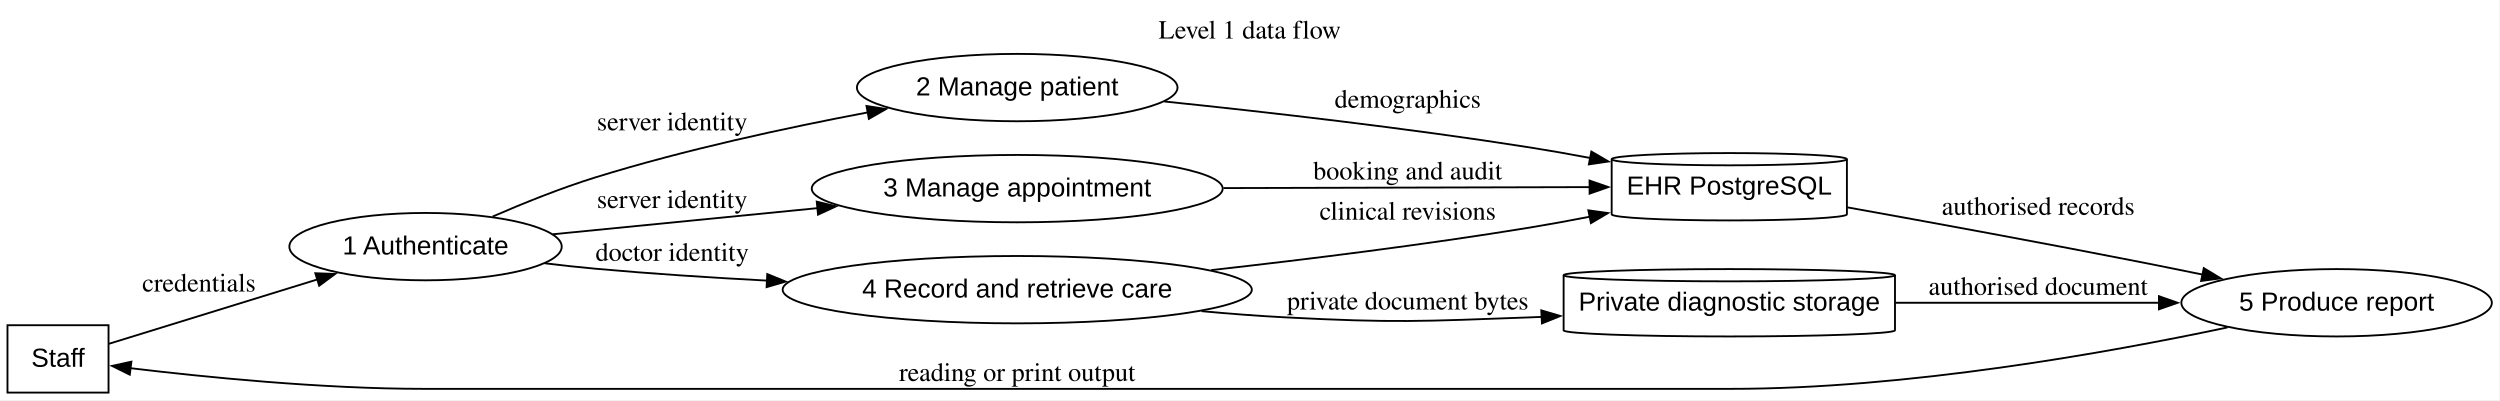
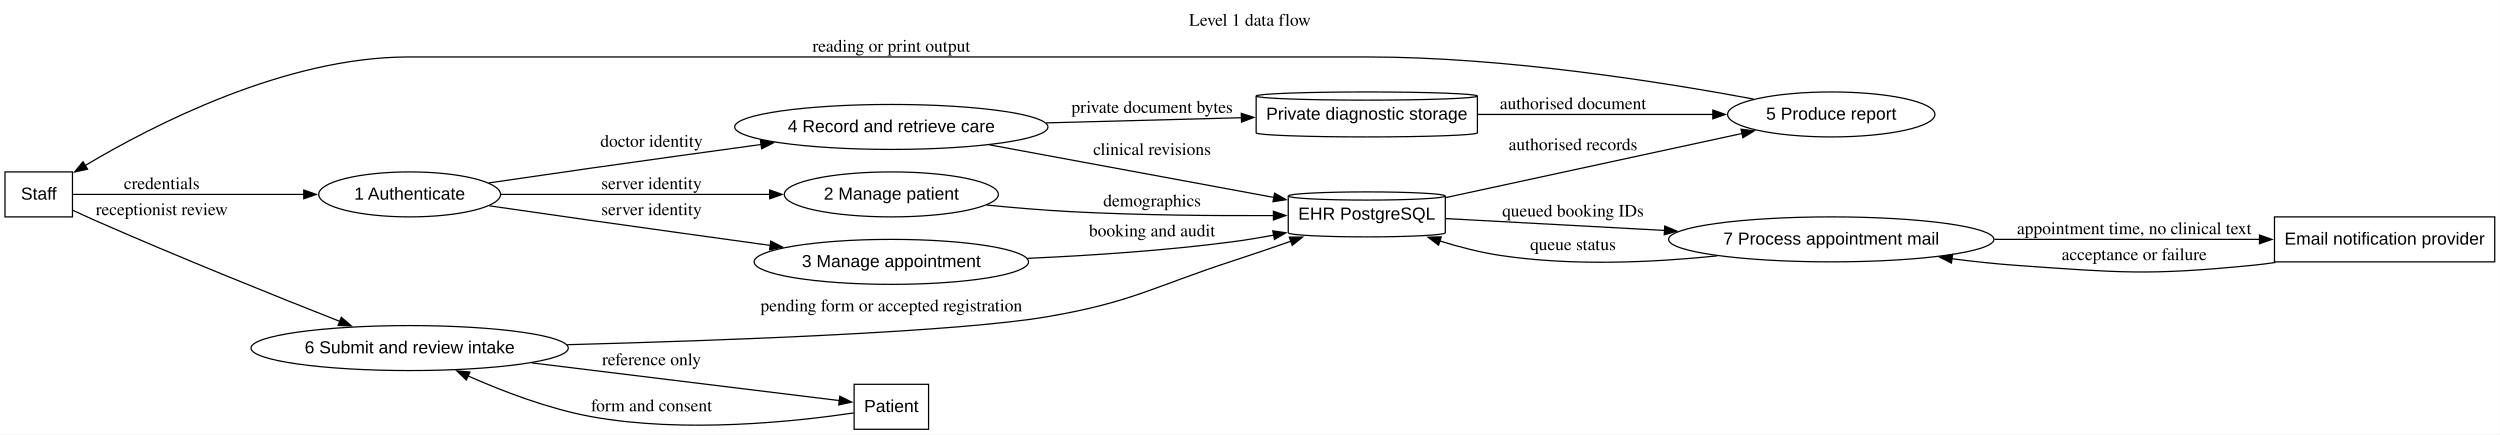
- <svg xmlns="http://www.w3.org/2000/svg" width="1336pt" height="214pt" viewBox="0.00 0.00 1336.00 214.00">
-   <g id="graph0" class="graph" transform="scale(1 1) rotate(0) translate(4 209.8)">
-     <polygon fill="white" stroke="none" points="-4,4 -4,-209.8 1331.65,-209.8 1331.65,4 -4,4" />
-     <text xml:space="preserve" text-anchor="middle" x="663.82" y="-189.2" font-family="Times,serif" font-size="14.00">Level 1 data flow</text>
+ <svg xmlns="http://www.w3.org/2000/svg" width="2001pt" height="348pt" viewBox="0.00 0.00 2001.00 348.00">
+   <g id="graph0" class="graph" transform="scale(1 1) rotate(0) translate(4 343.6)">
+     <polygon fill="white" stroke="none" points="-4,4 -4,-343.6 1996.79,-343.6 1996.79,4 -4,4" />
+     <text xml:space="preserve" text-anchor="middle" x="996.39" y="-323" font-family="Times,serif" font-size="14.00">Level 1 data flow</text>
    <g id="node1" class="node">
-       <polygon fill="none" stroke="black" points="54,-36 0,-36 0,0 54,0 54,-36" />
-       <text xml:space="preserve" text-anchor="middle" x="27" y="-13.8" font-family="Arial" font-size="14.00">Staff</text>
+       <polygon fill="none" stroke="black" points="54,-206 0,-206 0,-170 54,-170 54,-206" />
+       <text xml:space="preserve" text-anchor="middle" x="27" y="-183.8" font-family="Arial" font-size="14.00">Staff</text>
    </g>
    <g id="node2" class="node">
-       <ellipse fill="none" stroke="black" cx="223.41" cy="-78" rx="72.78" ry="18" />
-       <text xml:space="preserve" text-anchor="middle" x="223.41" y="-73.8" font-family="Arial" font-size="14.00">1 Authenticate</text>
+       <ellipse fill="none" stroke="black" cx="323.88" cy="-188" rx="72.78" ry="18" />
+       <text xml:space="preserve" text-anchor="middle" x="323.88" y="-183.8" font-family="Arial" font-size="14.00">1 Authenticate</text>
    </g>
    <g id="edge1" class="edge">
-       <path fill="none" stroke="black" d="M54.22,-26.09C82.71,-34.88 129.08,-49.2 165.93,-60.57" />
-       <polygon fill="black" stroke="black" points="164.5,-63.79 175.09,-63.4 166.57,-57.1 164.5,-63.79" />
-       <text xml:space="preserve" text-anchor="middle" x="102.32" y="-54" font-family="Times,serif" font-size="14.00">credentials</text>
+       <path fill="none" stroke="black" d="M54.43,-188C95.62,-188 176.86,-188 239.24,-188" />
+       <polygon fill="black" stroke="black" points="239.14,-191.5 249.14,-188 239.14,-184.5 239.14,-191.5" />
+       <text xml:space="preserve" text-anchor="middle" x="125.45" y="-192.2" font-family="Times,serif" font-size="14.00">credentials</text>
+     </g>
+     <g id="node10" class="node">
+       <ellipse fill="none" stroke="black" cx="323.88" cy="-65" rx="126.98" ry="18" />
+       <text xml:space="preserve" text-anchor="middle" x="323.88" y="-60.8" font-family="Arial" font-size="14.00">6 Submit and review intake</text>
+     </g>
+     <g id="edge14" class="edge">
+       <path fill="none" stroke="black" d="M54.42,-175.22C60.18,-172.52 66.28,-169.72 72,-167.2 138.92,-137.78 217.07,-106.4 268.14,-86.3" />
+       <polygon fill="black" stroke="black" points="269.18,-89.65 277.21,-82.74 266.62,-83.14 269.18,-89.65" />
+       <text xml:space="preserve" text-anchor="middle" x="125.45" y="-171.4" font-family="Times,serif" font-size="14.00">receptionist review</text>
    </g>
    <g id="node3" class="node">
-       <ellipse fill="none" stroke="black" cx="539.6" cy="-163" rx="85.67" ry="18" />
-       <text xml:space="preserve" text-anchor="middle" x="539.6" y="-158.8" font-family="Arial" font-size="14.00">2 Manage patient</text>
+       <ellipse fill="none" stroke="black" cx="709.42" cy="-188" rx="85.67" ry="18" />
+       <text xml:space="preserve" text-anchor="middle" x="709.42" y="-183.8" font-family="Arial" font-size="14.00">2 Manage patient</text>
    </g>
    <g id="edge2" class="edge">
-       <path fill="none" stroke="black" d="M259.27,-94.08C275.68,-101.21 295.68,-109.26 314.19,-115 361.8,-129.77 416.47,-141.57 459.93,-149.77" />
-       <polygon fill="black" stroke="black" points="459.05,-153.17 469.53,-151.55 460.33,-146.28 459.05,-153.17" />
-       <text xml:space="preserve" text-anchor="middle" x="355.21" y="-140.16" font-family="Times,serif" font-size="14.00">server identity</text>
+       <path fill="none" stroke="black" d="M397.02,-188C457.84,-188 545.4,-188 612.18,-188" />
+       <polygon fill="black" stroke="black" points="612.05,-191.5 622.05,-188 612.05,-184.5 612.05,-191.5" />
+       <text xml:space="preserve" text-anchor="middle" x="517.46" y="-192.2" font-family="Times,serif" font-size="14.00">server identity</text>
    </g>
    <g id="node4" class="node">
-       <ellipse fill="none" stroke="black" cx="539.6" cy="-109" rx="109.82" ry="18" />
-       <text xml:space="preserve" text-anchor="middle" x="539.6" y="-104.8" font-family="Arial" font-size="14.00">3 Manage appointment</text>
+       <ellipse fill="none" stroke="black" cx="709.42" cy="-134" rx="109.82" ry="18" />
+       <text xml:space="preserve" text-anchor="middle" x="709.42" y="-129.8" font-family="Arial" font-size="14.00">3 Manage appointment</text>
    </g>
    <g id="edge3" class="edge">
-       <path fill="none" stroke="black" d="M291.43,-84.61C332.55,-88.67 386.11,-93.95 432.86,-98.57" />
-       <polygon fill="black" stroke="black" points="432.47,-102.05 442.77,-99.54 433.16,-95.08 432.47,-102.05" />
-       <text xml:space="preserve" text-anchor="middle" x="355.21" y="-98.63" font-family="Times,serif" font-size="14.00">server identity</text>
+       <path fill="none" stroke="black" d="M387.59,-178.86C412.84,-175.2 442.23,-170.97 468.86,-167.2 516.19,-160.5 568.8,-153.2 612.63,-147.15" />
+       <polygon fill="black" stroke="black" points="612.94,-150.64 622.37,-145.8 611.99,-143.7 612.94,-150.64" />
+       <text xml:space="preserve" text-anchor="middle" x="517.46" y="-171.4" font-family="Times,serif" font-size="14.00">server identity</text>
    </g>
    <g id="node5" class="node">
-       <ellipse fill="none" stroke="black" cx="539.6" cy="-55" rx="125.37" ry="18" />
-       <text xml:space="preserve" text-anchor="middle" x="539.6" y="-50.8" font-family="Arial" font-size="14.00">4 Record and retrieve care</text>
+       <ellipse fill="none" stroke="black" cx="709.42" cy="-242" rx="125.37" ry="18" />
+       <text xml:space="preserve" text-anchor="middle" x="709.42" y="-237.8" font-family="Arial" font-size="14.00">4 Record and retrieve care</text>
    </g>
    <g id="edge4" class="edge">
-       <path fill="none" stroke="black" d="M287.13,-69.1C296.2,-68 305.42,-66.99 314.19,-66.2 343.82,-63.52 375.71,-61.44 405.88,-59.84" />
-       <polygon fill="black" stroke="black" points="406.03,-63.34 415.84,-59.33 405.67,-56.35 406.03,-63.34" />
-       <text xml:space="preserve" text-anchor="middle" x="355.21" y="-70.4" font-family="Times,serif" font-size="14.00">doctor identity</text>
+       <path fill="none" stroke="black" d="M387.23,-197.2C412.56,-200.91 442.1,-205.21 468.86,-209 513.6,-215.34 563.07,-222.19 605.38,-227.99" />
+       <polygon fill="black" stroke="black" points="604.66,-231.42 615.04,-229.31 605.61,-224.49 604.66,-231.42" />
+       <text xml:space="preserve" text-anchor="middle" x="517.46" y="-226.08" font-family="Times,serif" font-size="14.00">doctor identity</text>
    </g>
    <g id="node7" class="node">
-       <path fill="none" stroke="black" d="M982.99,-124.73C982.99,-126.53 954.82,-128 920.14,-128 885.46,-128 857.28,-126.53 857.28,-124.73 857.28,-124.73 857.28,-95.27 857.28,-95.27 857.28,-93.47 885.46,-92 920.14,-92 954.82,-92 982.99,-93.47 982.99,-95.27 982.99,-95.27 982.99,-124.73 982.99,-124.73" />
-       <path fill="none" stroke="black" d="M982.99,-124.73C982.99,-122.92 954.82,-121.45 920.14,-121.45 885.46,-121.45 857.28,-122.92 857.28,-124.73" />
-       <text xml:space="preserve" text-anchor="middle" x="920.14" y="-105.8" font-family="Arial" font-size="14.00">EHR PostgreSQL</text>
+       <path fill="none" stroke="black" d="M1152.82,-186.73C1152.82,-188.53 1124.65,-190 1089.97,-190 1055.28,-190 1027.11,-188.53 1027.11,-186.73 1027.11,-186.73 1027.11,-157.27 1027.11,-157.27 1027.11,-155.47 1055.28,-154 1089.97,-154 1124.65,-154 1152.82,-155.47 1152.82,-157.27 1152.82,-157.27 1152.82,-186.73 1152.82,-186.73" />
+       <path fill="none" stroke="black" d="M1152.82,-186.73C1152.82,-184.92 1124.65,-183.45 1089.97,-183.45 1055.28,-183.45 1027.11,-184.92 1027.11,-186.73" />
+       <text xml:space="preserve" text-anchor="middle" x="1089.97" y="-167.8" font-family="Arial" font-size="14.00">EHR PostgreSQL</text>
    </g>
    <g id="edge5" class="edge">
-       <path fill="none" stroke="black" d="M618.19,-155.57C672.95,-149.92 747.96,-141.36 813.6,-131 824.07,-129.35 835.09,-127.39 845.9,-125.35" />
-       <polygon fill="black" stroke="black" points="846.41,-128.82 855.57,-123.49 845.09,-121.95 846.41,-128.82" />
-       <text xml:space="preserve" text-anchor="middle" x="748.28" y="-152.24" font-family="Times,serif" font-size="14.00">demographics</text>
+       <path fill="none" stroke="black" d="M785.7,-179.47C807.33,-177.35 830.97,-175.36 852.79,-174.2 907.26,-171.31 968.9,-170.83 1015.54,-171.04" />
+       <polygon fill="black" stroke="black" points="1015.23,-174.53 1025.25,-171.09 1015.27,-167.53 1015.23,-174.53" />
+       <text xml:space="preserve" text-anchor="middle" x="918.11" y="-178.4" font-family="Times,serif" font-size="14.00">demographics</text>
    </g>
    <g id="edge6" class="edge">
-       <path fill="none" stroke="black" d="M649.83,-109.29C712.76,-109.45 790.16,-109.66 845.8,-109.81" />
-       <polygon fill="black" stroke="black" points="845.46,-113.31 855.47,-109.83 845.48,-106.31 845.46,-113.31" />
-       <text xml:space="preserve" text-anchor="middle" x="748.28" y="-113.9" font-family="Times,serif" font-size="14.00">booking and audit</text>
+       <path fill="none" stroke="black" d="M818.38,-136.82C868.7,-139.05 929.29,-143.04 983.42,-150.2 993.88,-151.58 1004.86,-153.42 1015.62,-155.43" />
+       <polygon fill="black" stroke="black" points="1014.74,-158.83 1025.23,-157.3 1016.08,-151.96 1014.74,-158.83" />
+       <text xml:space="preserve" text-anchor="middle" x="918.11" y="-154.4" font-family="Times,serif" font-size="14.00">booking and audit</text>
    </g>
    <g id="edge7" class="edge">
-       <path fill="none" stroke="black" d="M643.3,-65.46C694.6,-71.2 757.53,-79.02 813.6,-88.2 824.01,-89.91 834.96,-91.92 845.7,-94.02" />
-       <polygon fill="black" stroke="black" points="844.82,-97.41 855.31,-95.94 846.19,-90.55 844.82,-97.41" />
-       <text xml:space="preserve" text-anchor="middle" x="748.28" y="-92.4" font-family="Times,serif" font-size="14.00">clinical revisions</text>
+       <path fill="none" stroke="black" d="M787.94,-227.67C854.7,-215.32 950.36,-197.63 1015.82,-185.53" />
+       <polygon fill="black" stroke="black" points="1016.18,-189.02 1025.38,-183.76 1014.91,-182.14 1016.18,-189.02" />
+       <text xml:space="preserve" text-anchor="middle" x="918.11" y="-219.53" font-family="Times,serif" font-size="14.00">clinical revisions</text>
    </g>
    <g id="node8" class="node">
-       <path fill="none" stroke="black" d="M1008.68,-62.73C1008.68,-64.53 969,-66 920.14,-66 871.28,-66 831.6,-64.53 831.6,-62.73 831.6,-62.73 831.6,-33.27 831.6,-33.27 831.6,-31.47 871.28,-30 920.14,-30 969,-30 1008.68,-31.47 1008.68,-33.27 1008.68,-33.27 1008.68,-62.73 1008.68,-62.73" />
-       <path fill="none" stroke="black" d="M1008.68,-62.73C1008.68,-60.92 969,-59.45 920.14,-59.45 871.28,-59.45 831.6,-60.92 831.6,-62.73" />
-       <text xml:space="preserve" text-anchor="middle" x="920.14" y="-43.8" font-family="Arial" font-size="14.00">Private diagnostic storage</text>
+       <path fill="none" stroke="black" d="M1178.51,-266.73C1178.51,-268.53 1138.82,-270 1089.97,-270 1041.11,-270 1001.42,-268.53 1001.42,-266.73 1001.42,-266.73 1001.42,-237.27 1001.42,-237.27 1001.42,-235.47 1041.11,-234 1089.97,-234 1138.82,-234 1178.51,-235.47 1178.51,-237.27 1178.51,-237.27 1178.51,-266.73 1178.51,-266.73" />
+       <path fill="none" stroke="black" d="M1178.51,-266.73C1178.51,-264.92 1138.82,-263.45 1089.97,-263.45 1041.11,-263.45 1001.42,-264.92 1001.42,-266.73" />
+       <text xml:space="preserve" text-anchor="middle" x="1089.97" y="-247.8" font-family="Arial" font-size="14.00">Private diagnostic storage</text>
    </g>
    <g id="edge8" class="edge">
-       <path fill="none" stroke="black" d="M638.14,-43.51C653.13,-42.13 668.45,-40.95 682.97,-40.2 740.95,-37.19 755.58,-38.06 813.6,-40.2 815.67,-40.28 817.77,-40.36 819.89,-40.45" />
-       <polygon fill="black" stroke="black" points="819.67,-43.95 829.83,-40.94 820.01,-36.96 819.67,-43.95" />
-       <text xml:space="preserve" text-anchor="middle" x="748.28" y="-44.4" font-family="Times,serif" font-size="14.00">private document bytes</text>
+       <path fill="none" stroke="black" d="M833.33,-245.25C883.99,-246.59 941.92,-248.12 989.81,-249.38" />
+       <polygon fill="black" stroke="black" points="989.52,-252.87 999.61,-249.64 989.71,-245.88 989.52,-252.87" />
+       <text xml:space="preserve" text-anchor="middle" x="918.11" y="-253.25" font-family="Times,serif" font-size="14.00">private document bytes</text>
    </g>
    <g id="node6" class="node">
-       <ellipse fill="none" stroke="black" cx="1244.68" cy="-48" rx="82.97" ry="18" />
-       <text xml:space="preserve" text-anchor="middle" x="1244.68" y="-43.8" font-family="Arial" font-size="14.00">5 Produce report</text>
+       <ellipse fill="none" stroke="black" cx="1461.73" cy="-252" rx="82.97" ry="18" />
+       <text xml:space="preserve" text-anchor="middle" x="1461.73" y="-247.8" font-family="Arial" font-size="14.00">5 Produce report</text>
    </g>
    <g id="edge11" class="edge">
-       <path fill="none" stroke="black" d="M1186.35,-34.82C1122.13,-21.23 1014.75,-2 921.14,-2 222.41,-2 222.41,-2 222.41,-2 167.78,-2 104.81,-8.35 65.69,-13.05" />
-       <polygon fill="black" stroke="black" points="65.36,-9.57 55.86,-14.26 66.21,-16.52 65.36,-9.57" />
-       <text xml:space="preserve" text-anchor="middle" x="539.6" y="-6.2" font-family="Times,serif" font-size="14.00">reading or print output</text>
+       <path fill="none" stroke="black" d="M1399.52,-264.33C1326.42,-277.95 1200.29,-298 1090.97,-298 322.88,-298 322.88,-298 322.88,-298 224.32,-298 118.26,-243.39 64.19,-211.13" />
+       <polygon fill="black" stroke="black" points="66.06,-208.17 55.7,-205.97 62.43,-214.15 66.06,-208.17" />
+       <text xml:space="preserve" text-anchor="middle" x="709.42" y="-302.2" font-family="Times,serif" font-size="14.00">reading or print output</text>
    </g>
    <g id="edge9" class="edge">
-       <path fill="none" stroke="black" d="M983.1,-99.01C1027.8,-90.98 1089.55,-79.68 1143.71,-69 1153.25,-67.12 1163.3,-65.08 1173.19,-63.04" />
-       <polygon fill="black" stroke="black" points="1173.7,-66.51 1182.78,-61.04 1172.27,-59.65 1173.7,-66.51" />
-       <text xml:space="preserve" text-anchor="middle" x="1085.2" y="-94.99" font-family="Times,serif" font-size="14.00">authorised records</text>
+       <path fill="none" stroke="black" d="M1153.27,-185.48C1218.88,-199.67 1321.97,-221.98 1390.43,-236.79" />
+       <polygon fill="black" stroke="black" points="1389.54,-240.18 1400.06,-238.87 1391.02,-233.34 1389.54,-240.18" />
+       <text xml:space="preserve" text-anchor="middle" x="1255.02" y="-223.37" font-family="Times,serif" font-size="14.00">authorised records</text>
+     </g>
+     <g id="node11" class="node">
+       <ellipse fill="none" stroke="black" cx="1461.73" cy="-152" rx="130.2" ry="18" />
+       <text xml:space="preserve" text-anchor="middle" x="1461.73" y="-147.8" font-family="Arial" font-size="14.00">7 Process appointment mail</text>
+     </g>
+     <g id="edge16" class="edge">
+       <path fill="none" stroke="black" d="M1153.27,-168.63C1201.03,-166.05 1268.65,-162.39 1328.32,-159.16" />
+       <polygon fill="black" stroke="black" points="1328.45,-162.66 1338.24,-158.63 1328.07,-155.67 1328.45,-162.66" />
+       <text xml:space="preserve" text-anchor="middle" x="1255.02" y="-170.29" font-family="Times,serif" font-size="14.00">queued booking IDs</text>
    </g>
    <g id="edge10" class="edge">
-       <path fill="none" stroke="black" d="M1008.85,-48C1052.52,-48 1105.36,-48 1149.84,-48" />
-       <polygon fill="black" stroke="black" points="1149.74,-51.5 1159.74,-48 1149.74,-44.5 1149.74,-51.5" />
-       <text xml:space="preserve" text-anchor="middle" x="1085.2" y="-52.2" font-family="Times,serif" font-size="14.00">authorised document</text>
+       <path fill="none" stroke="black" d="M1178.59,-252C1235.36,-252 1309.21,-252 1367.12,-252" />
+       <polygon fill="black" stroke="black" points="1366.97,-255.5 1376.97,-252 1366.97,-248.5 1366.97,-255.5" />
+       <text xml:space="preserve" text-anchor="middle" x="1255.02" y="-256.2" font-family="Times,serif" font-size="14.00">authorised document</text>
+     </g>
+     <g id="node9" class="node">
+       <polygon fill="none" stroke="black" points="739.22,-36 679.63,-36 679.63,0 739.22,0 739.22,-36" />
+       <text xml:space="preserve" text-anchor="middle" x="709.42" y="-13.8" font-family="Arial" font-size="14.00">Patient</text>
+     </g>
+     <g id="edge12" class="edge">
+       <path fill="none" stroke="black" d="M679.37,-13.1C633.99,-6.33 543.76,3.57 468.86,-10.2 434.69,-16.48 398.13,-30.5 370.39,-42.78" />
+       <polygon fill="black" stroke="black" points="369.27,-39.45 361.6,-46.76 372.15,-45.83 369.27,-39.45" />
+       <text xml:space="preserve" text-anchor="middle" x="517.46" y="-14.4" font-family="Times,serif" font-size="14.00">form and consent</text>
+     </g>
+     <g id="edge15" class="edge">
+       <path fill="none" stroke="black" d="M449.98,-67.7C576.64,-71.06 763.67,-77.91 834.79,-90.2 902.78,-101.95 917.82,-113.63 983.42,-135 998.35,-139.86 1014.38,-145.35 1029.33,-150.57" />
+       <polygon fill="black" stroke="black" points="1027.96,-153.8 1038.56,-153.82 1030.28,-147.2 1027.96,-153.8" />
+       <text xml:space="preserve" text-anchor="middle" x="709.42" y="-94.4" font-family="Times,serif" font-size="14.00">pending form or accepted registration</text>
+     </g>
+     <g id="edge13" class="edge">
+       <path fill="none" stroke="black" d="M421.67,-53.14C501.18,-43.4 609.85,-30.08 667.92,-22.96" />
+       <polygon fill="black" stroke="black" points="668.17,-26.46 677.67,-21.77 667.32,-19.51 668.17,-26.46" />
+       <text xml:space="preserve" text-anchor="middle" x="517.46" y="-51.29" font-family="Times,serif" font-size="14.00">reference only</text>
+     </g>
+     <g id="edge19" class="edge">
+       <path fill="none" stroke="black" d="M1370.39,-138.79C1319.14,-133.5 1253.95,-130.48 1196.51,-139.2 1180.63,-141.61 1163.86,-145.95 1148.47,-150.7" />
+       <polygon fill="black" stroke="black" points="1147.43,-147.36 1138.98,-153.75 1149.57,-154.02 1147.43,-147.36" />
+       <text xml:space="preserve" text-anchor="middle" x="1255.02" y="-143.4" font-family="Times,serif" font-size="14.00">queue status</text>
+     </g>
+     <g id="node12" class="node">
+       <polygon fill="none" stroke="black" points="1992.79,-170 1816.49,-170 1816.49,-134 1992.79,-134 1992.79,-170" />
+       <text xml:space="preserve" text-anchor="middle" x="1904.64" y="-147.8" font-family="Arial" font-size="14.00">Email notification provider</text>
+     </g>
+     <g id="edge17" class="edge">
+       <path fill="none" stroke="black" d="M1592.34,-152C1660.14,-152 1741.84,-152 1804.53,-152" />
+       <polygon fill="black" stroke="black" points="1804.49,-155.5 1814.49,-152 1804.49,-148.5 1804.49,-155.5" />
+       <text xml:space="preserve" text-anchor="middle" x="1704.21" y="-156.2" font-family="Times,serif" font-size="14.00">appointment time, no clinical text</text>
+     </g>
+     <g id="edge18" class="edge">
+       <path fill="none" stroke="black" d="M1817.19,-133.51C1810.89,-132.59 1804.6,-131.8 1798.49,-131.2 1715.08,-123.03 1693.53,-125.32 1609.93,-131.2 1593.14,-132.38 1575.35,-134.31 1558.16,-136.53" />
+       <polygon fill="black" stroke="black" points="1557.92,-133.03 1548.47,-137.82 1558.85,-139.97 1557.92,-133.03" />
+       <text xml:space="preserve" text-anchor="middle" x="1704.21" y="-135.4" font-family="Times,serif" font-size="14.00">acceptance or failure</text>
    </g>
  </g>
</svg>
